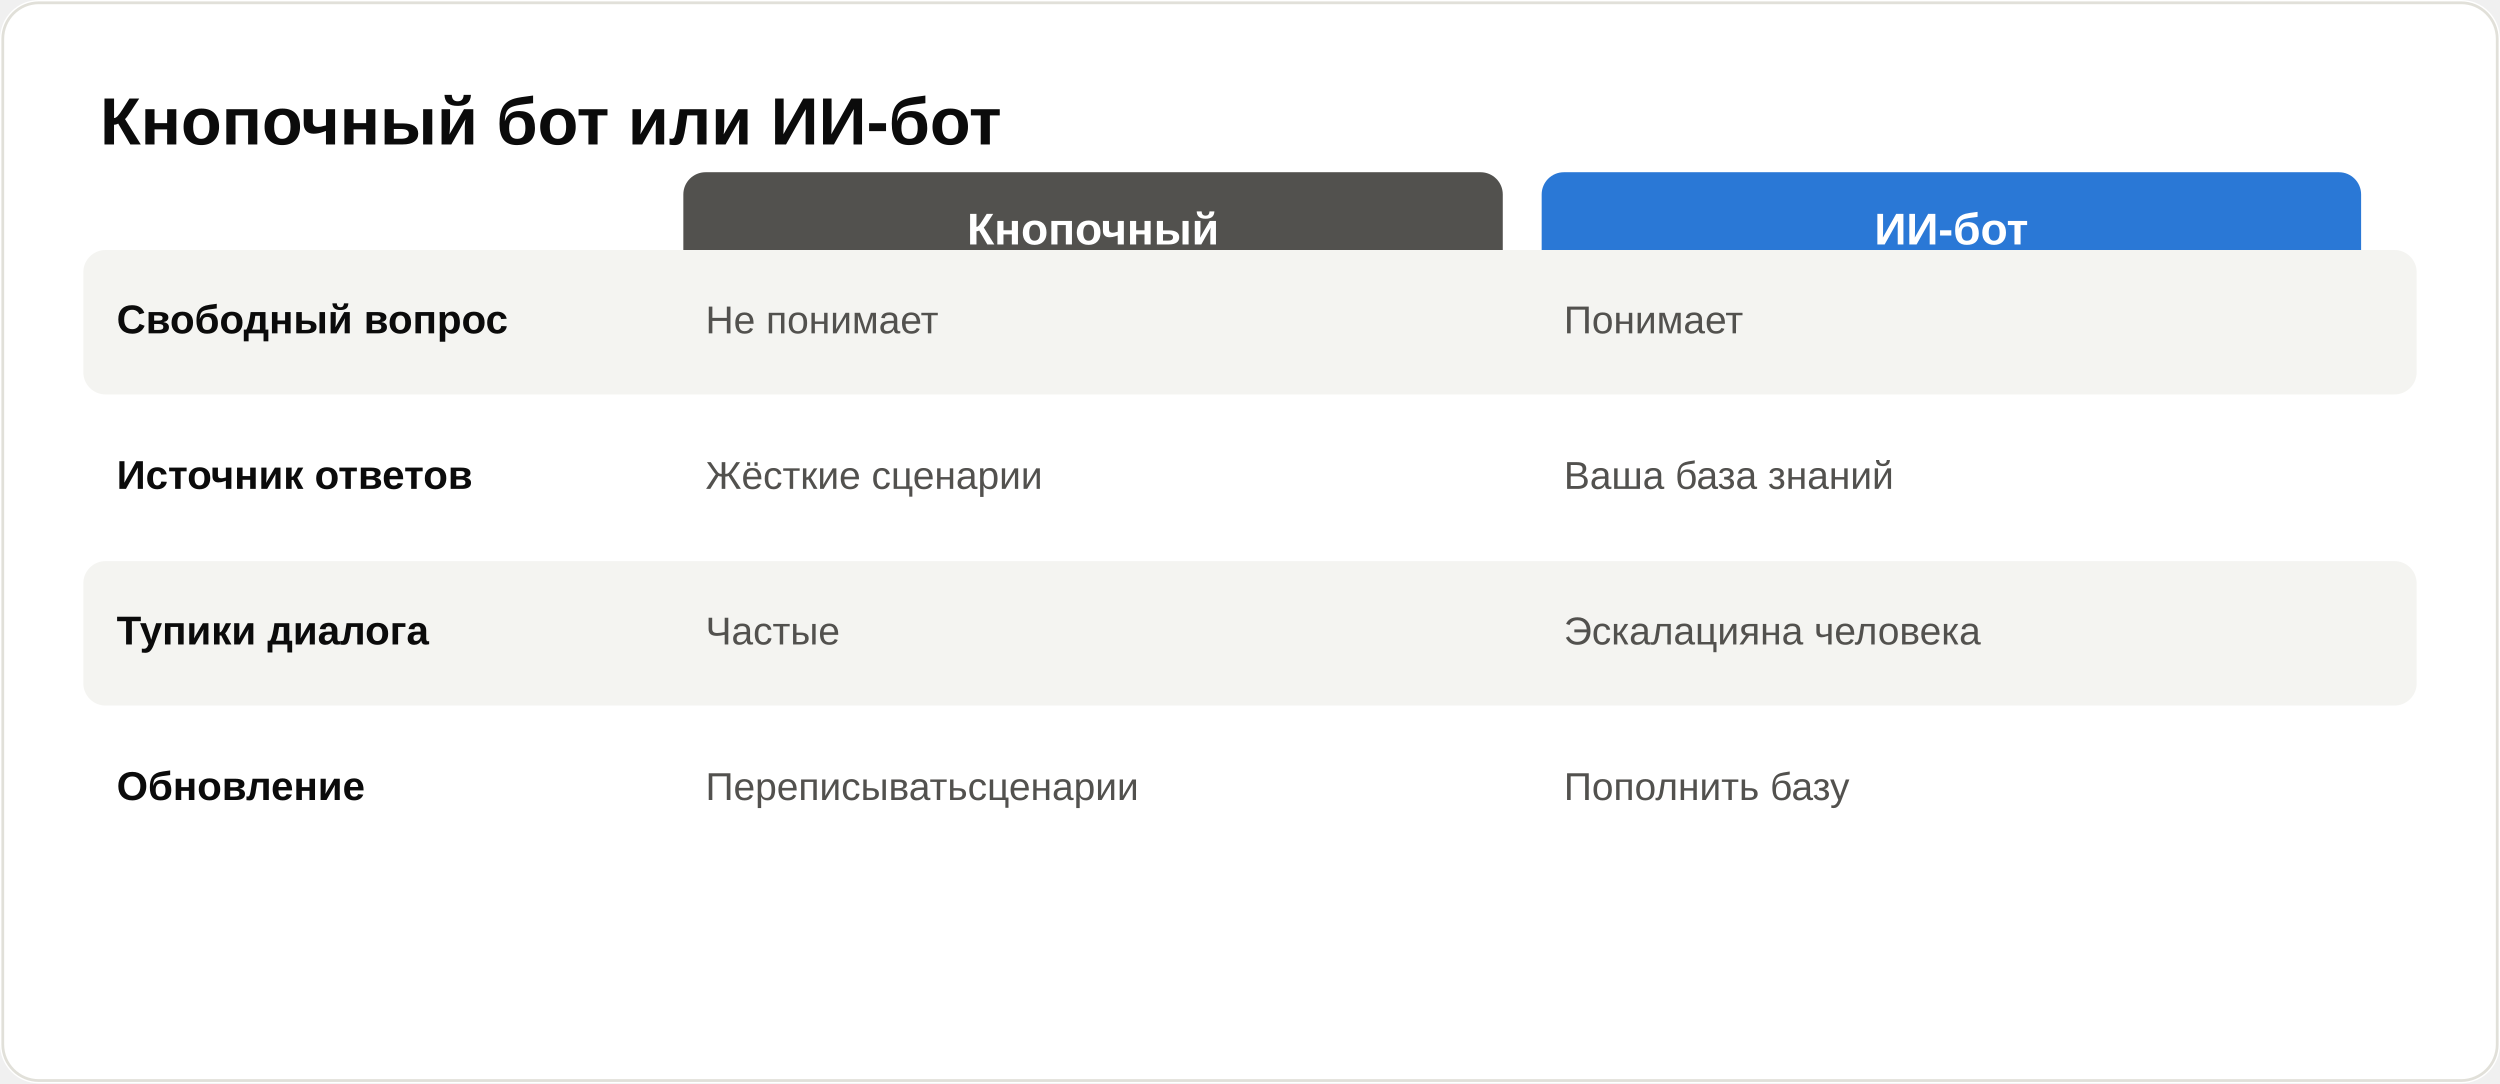
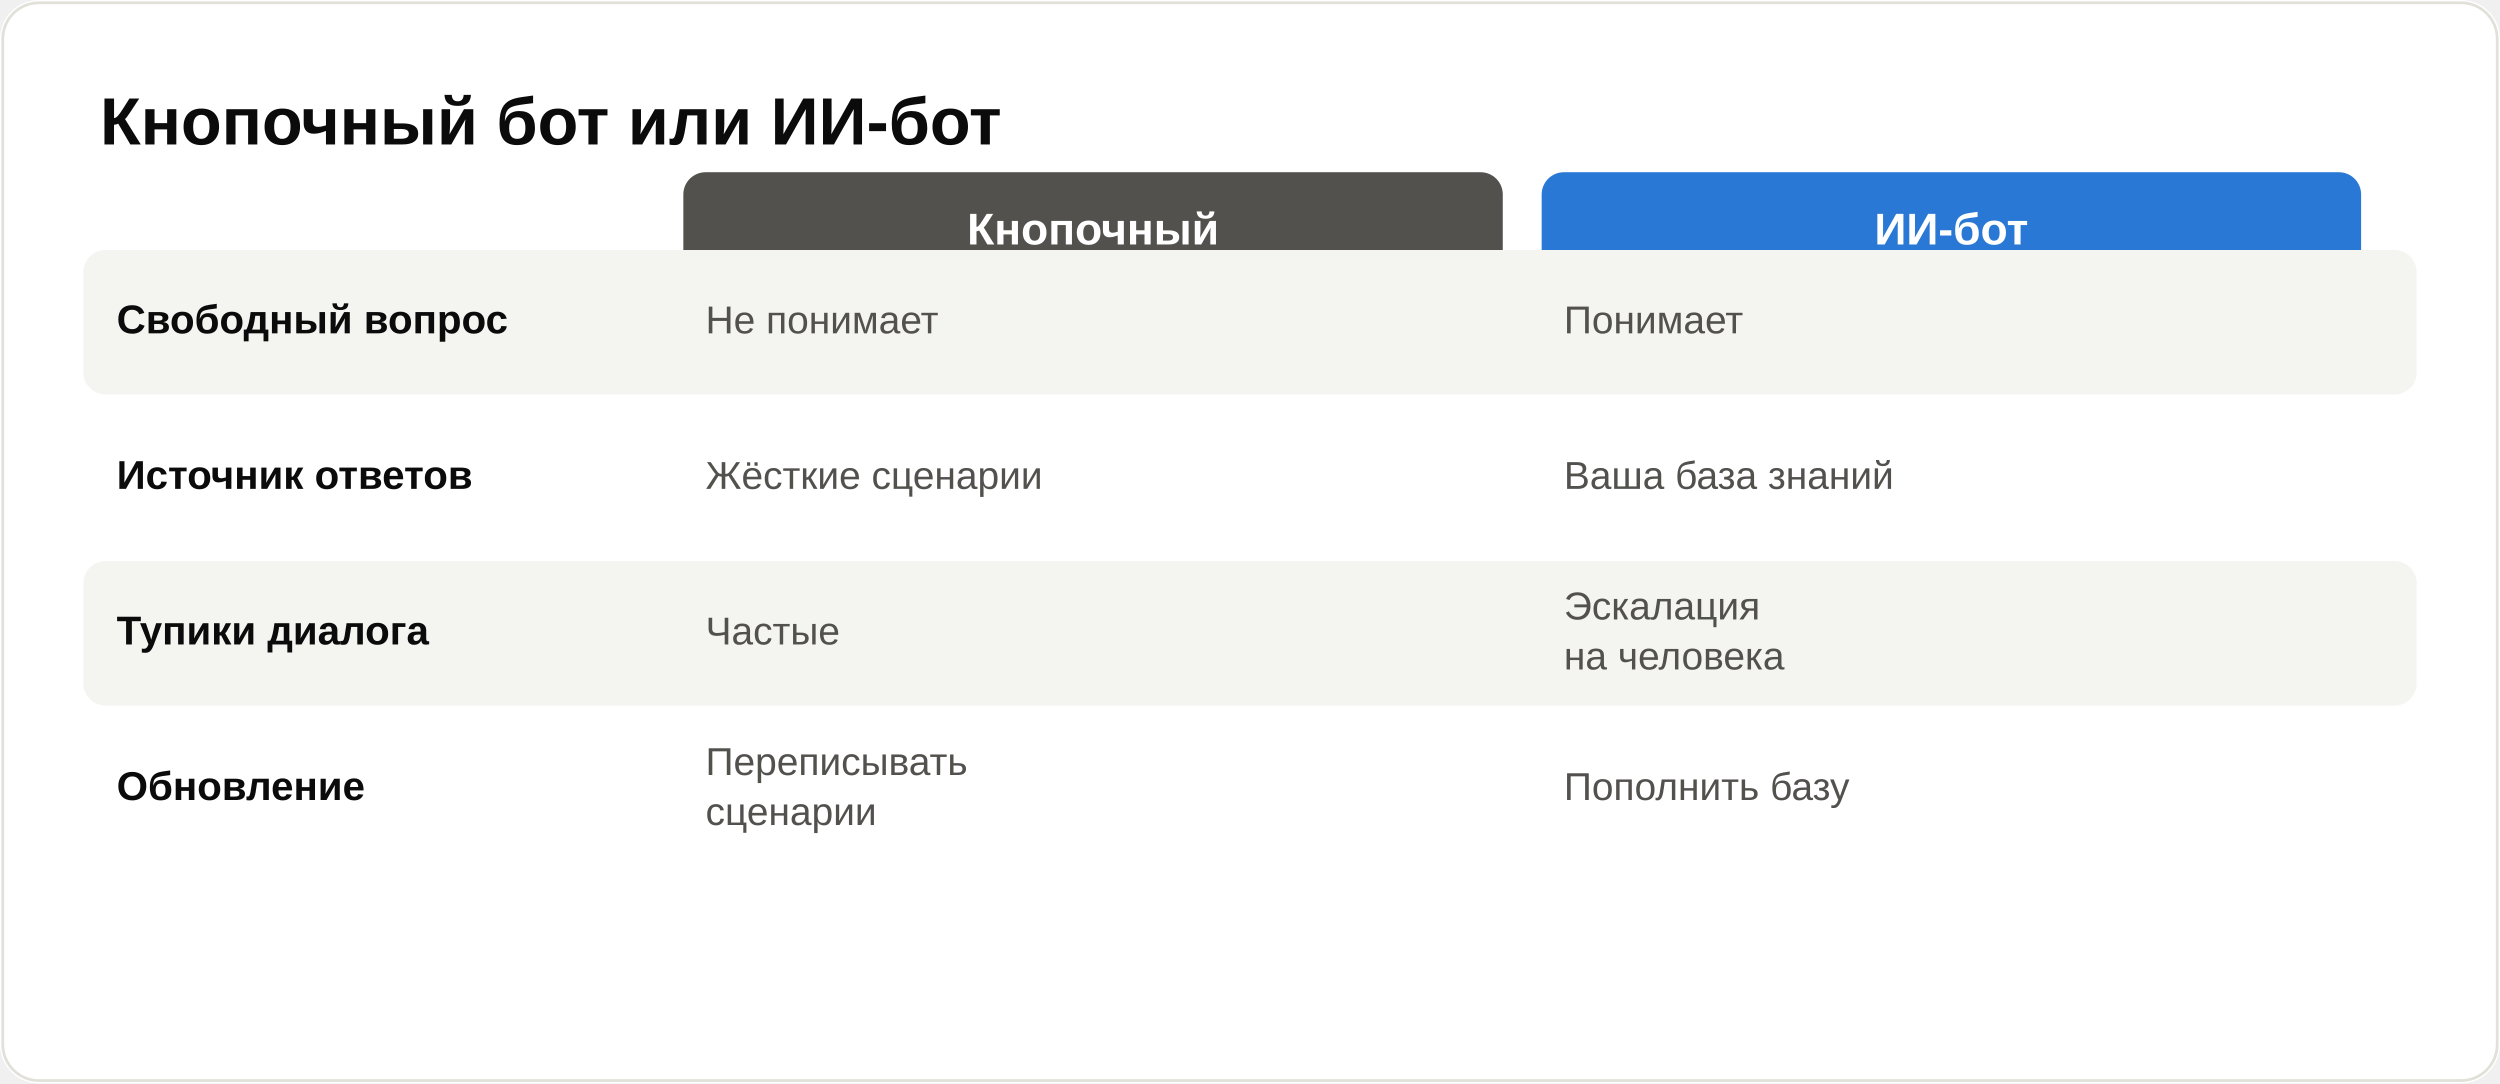
<svg xmlns="http://www.w3.org/2000/svg" viewBox="0 0 900 390" font-family="system-ui,-apple-system,'Segoe UI',Arial,sans-serif" role="img" aria-label="Кнопочный бот или ИИ-бот">
  <rect width="900" height="390" fill="#ffffff" rx="14" />
  <rect x="1" y="1" width="898" height="388" fill="none" stroke="#e1e0d9" rx="13" />
  <text x="36" y="52" font-size="24" font-weight="700" fill="#0b0b0b">Кнопочный бот или ИИ-бот</text>
  <rect x="246" y="62" width="295" height="40" fill="#52514e" rx="8" />
  <text x="393.5" y="88" font-size="16" font-weight="700" fill="#fff" text-anchor="middle">Кнопочный</text>
  <rect x="555" y="62" width="295" height="40" fill="#2a78d6" rx="8" />
  <text x="702.5" y="88" font-size="16" font-weight="700" fill="#fff" text-anchor="middle">ИИ-бот</text>
  <rect x="30" y="90" width="840" height="52" fill="#f4f4f1" rx="8" />
  <text x="42" y="120" font-size="14.5" font-weight="700" fill="#0b0b0b">Свободный вопрос</text>
  <text x="254" y="120" font-size="14" fill="#52514e">Не понимает</text>
  <text x="563" y="120" font-size="14" fill="#52514e">Понимает</text>
  <text x="42" y="176" font-size="14.5" font-weight="700" fill="#0b0b0b">Источник ответов</text>
  <text x="254" y="176" font-size="14" fill="#52514e">Жёсткие сценарии</text>
  <text x="563" y="176" font-size="14" fill="#52514e">Ваша база знаний</text>
  <rect x="30" y="202" width="840" height="52" fill="#f4f4f1" rx="8" />
  <text x="42" y="232" font-size="14.5" font-weight="700" fill="#0b0b0b">Тупики диалога</text>
  <text x="254" y="232" font-size="14" fill="#52514e">Частые</text>
-   <text x="563" y="232" font-size="14" fill="#52514e">Эскалация
- на человека</text>
+   <text x="563" y="223" font-size="14" fill="#52514e">Эскалация</text>
+   <text x="563" y="241" font-size="14" fill="#52514e">на человека</text>
  <text x="42" y="288" font-size="14.5" font-weight="700" fill="#0b0b0b">Обновление</text>
-   <text x="254" y="288" font-size="14" fill="#52514e">Переписывать
- сценарии</text>
+   <text x="254" y="279" font-size="14" fill="#52514e">Переписывать</text>
+   <text x="254" y="297" font-size="14" fill="#52514e">сценарии</text>
  <text x="563" y="288" font-size="14" fill="#52514e">Пополнить базу</text>
</svg>
